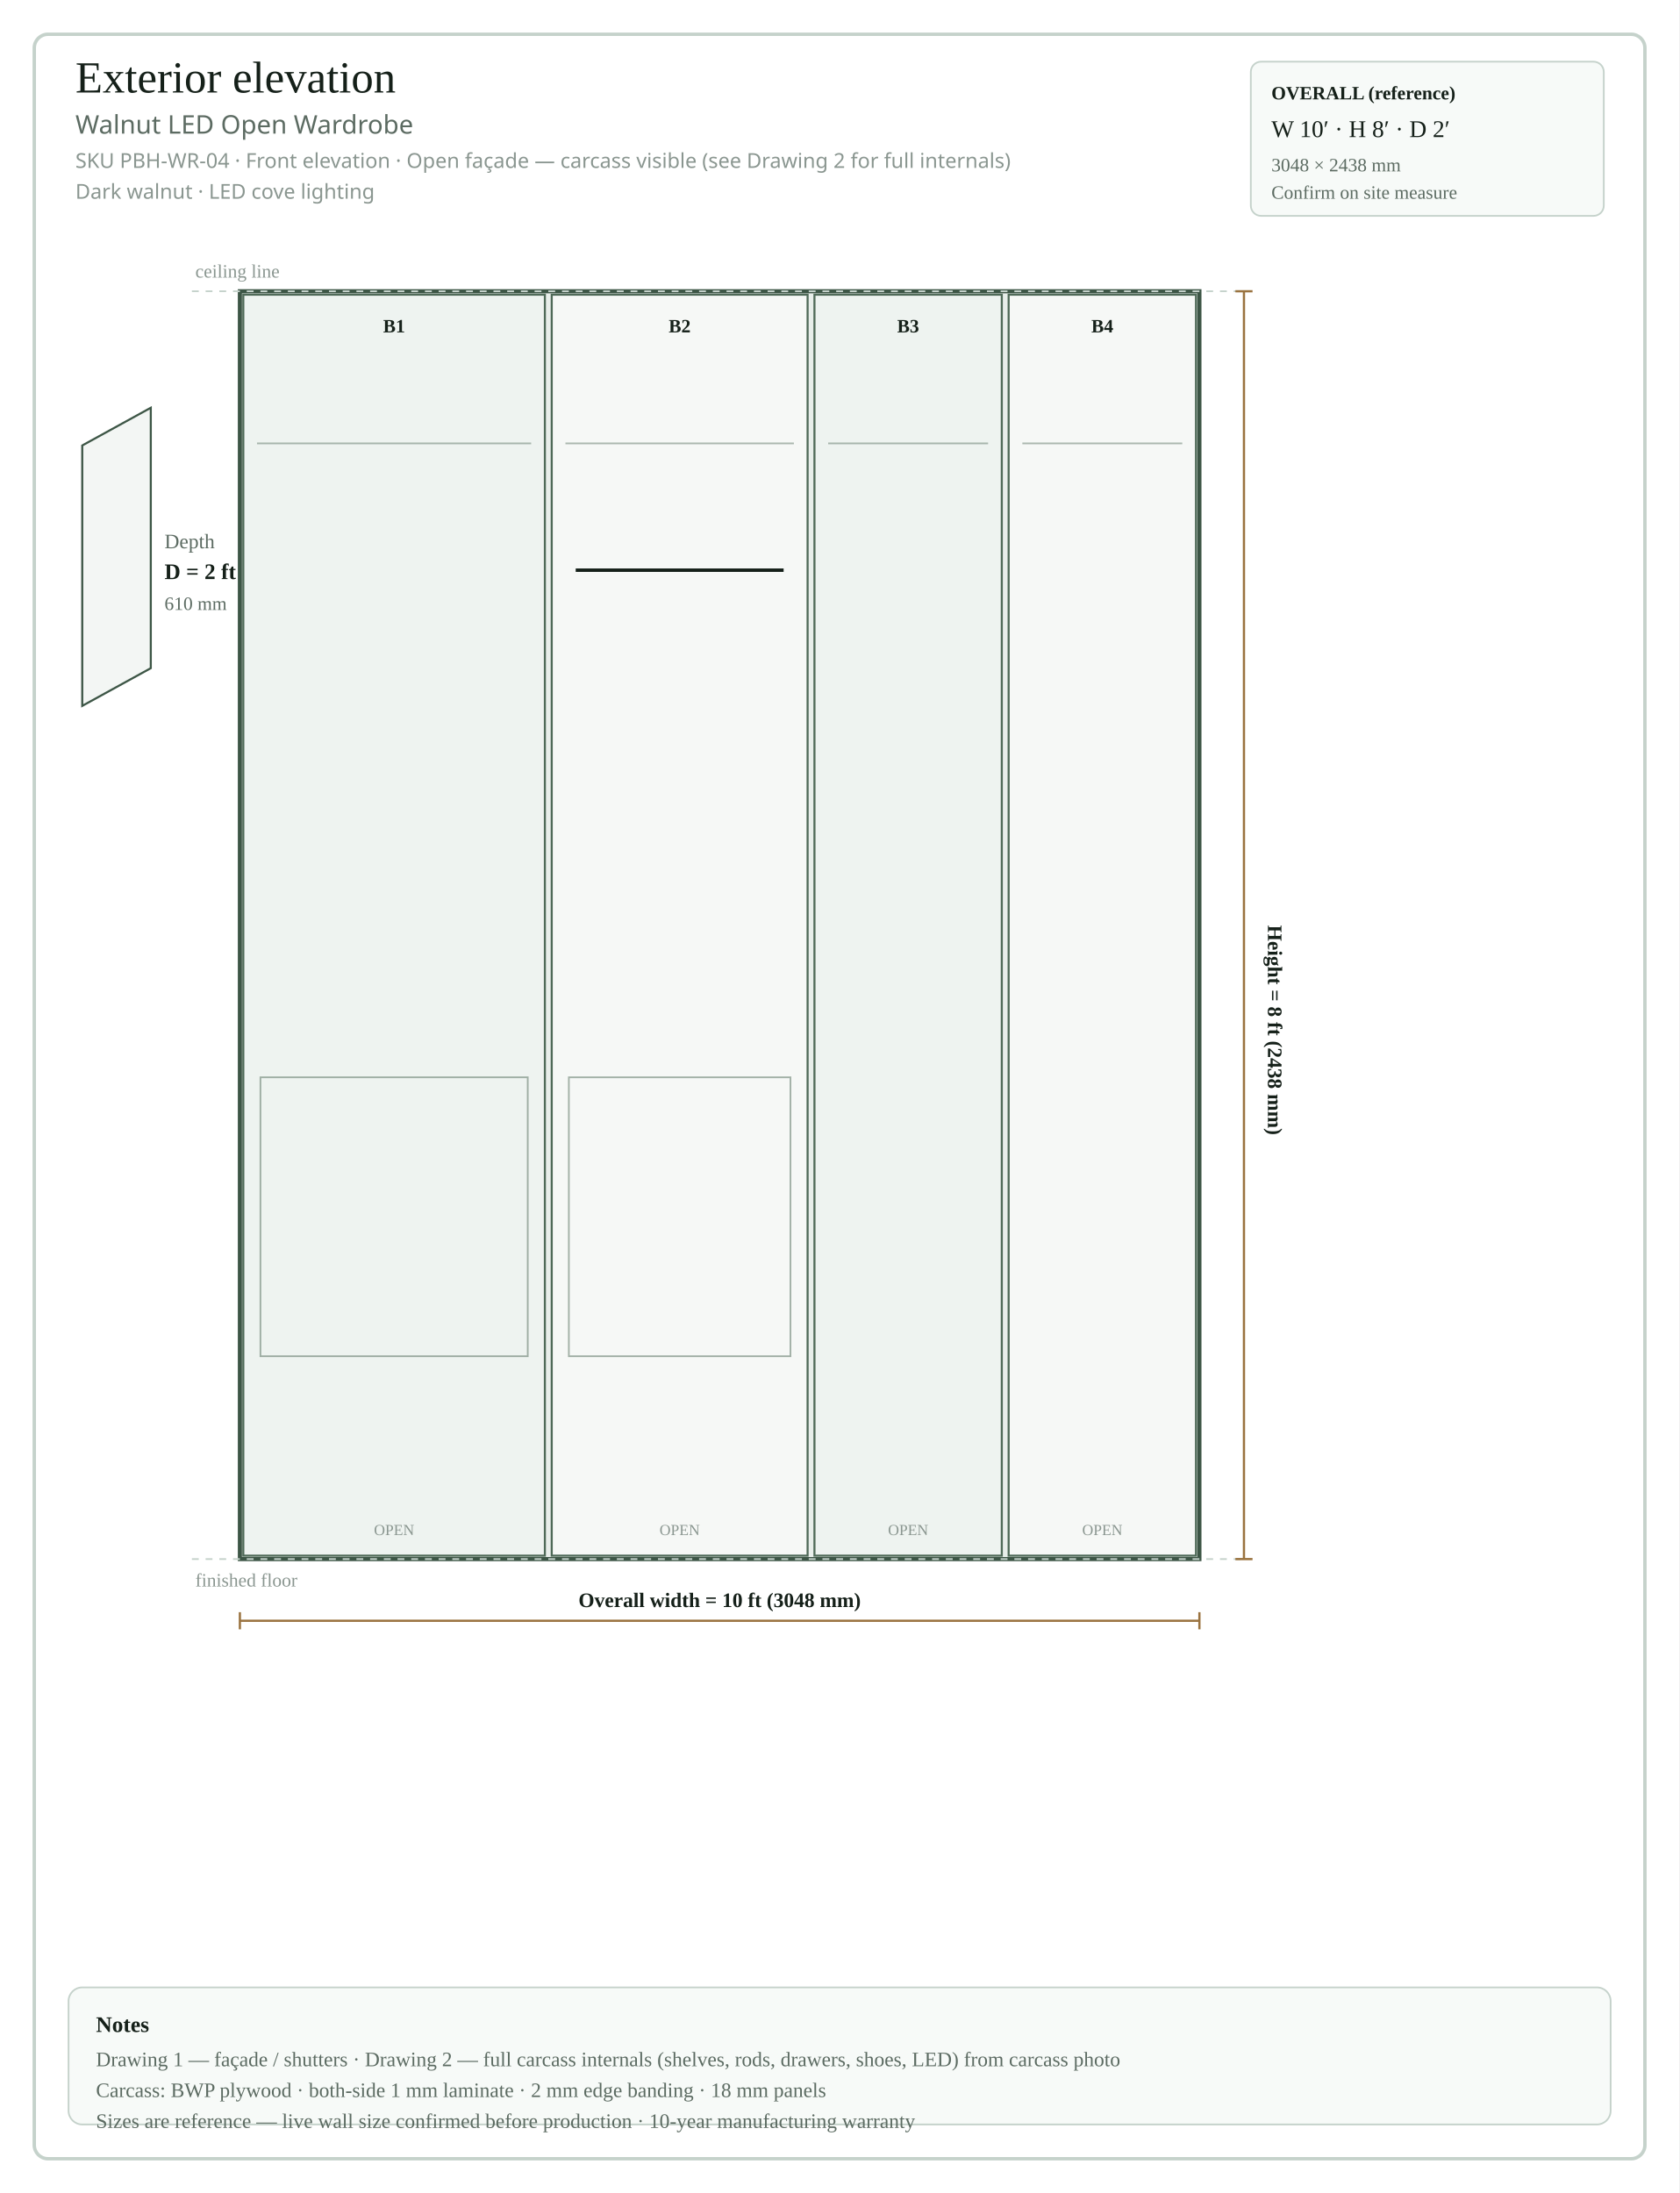
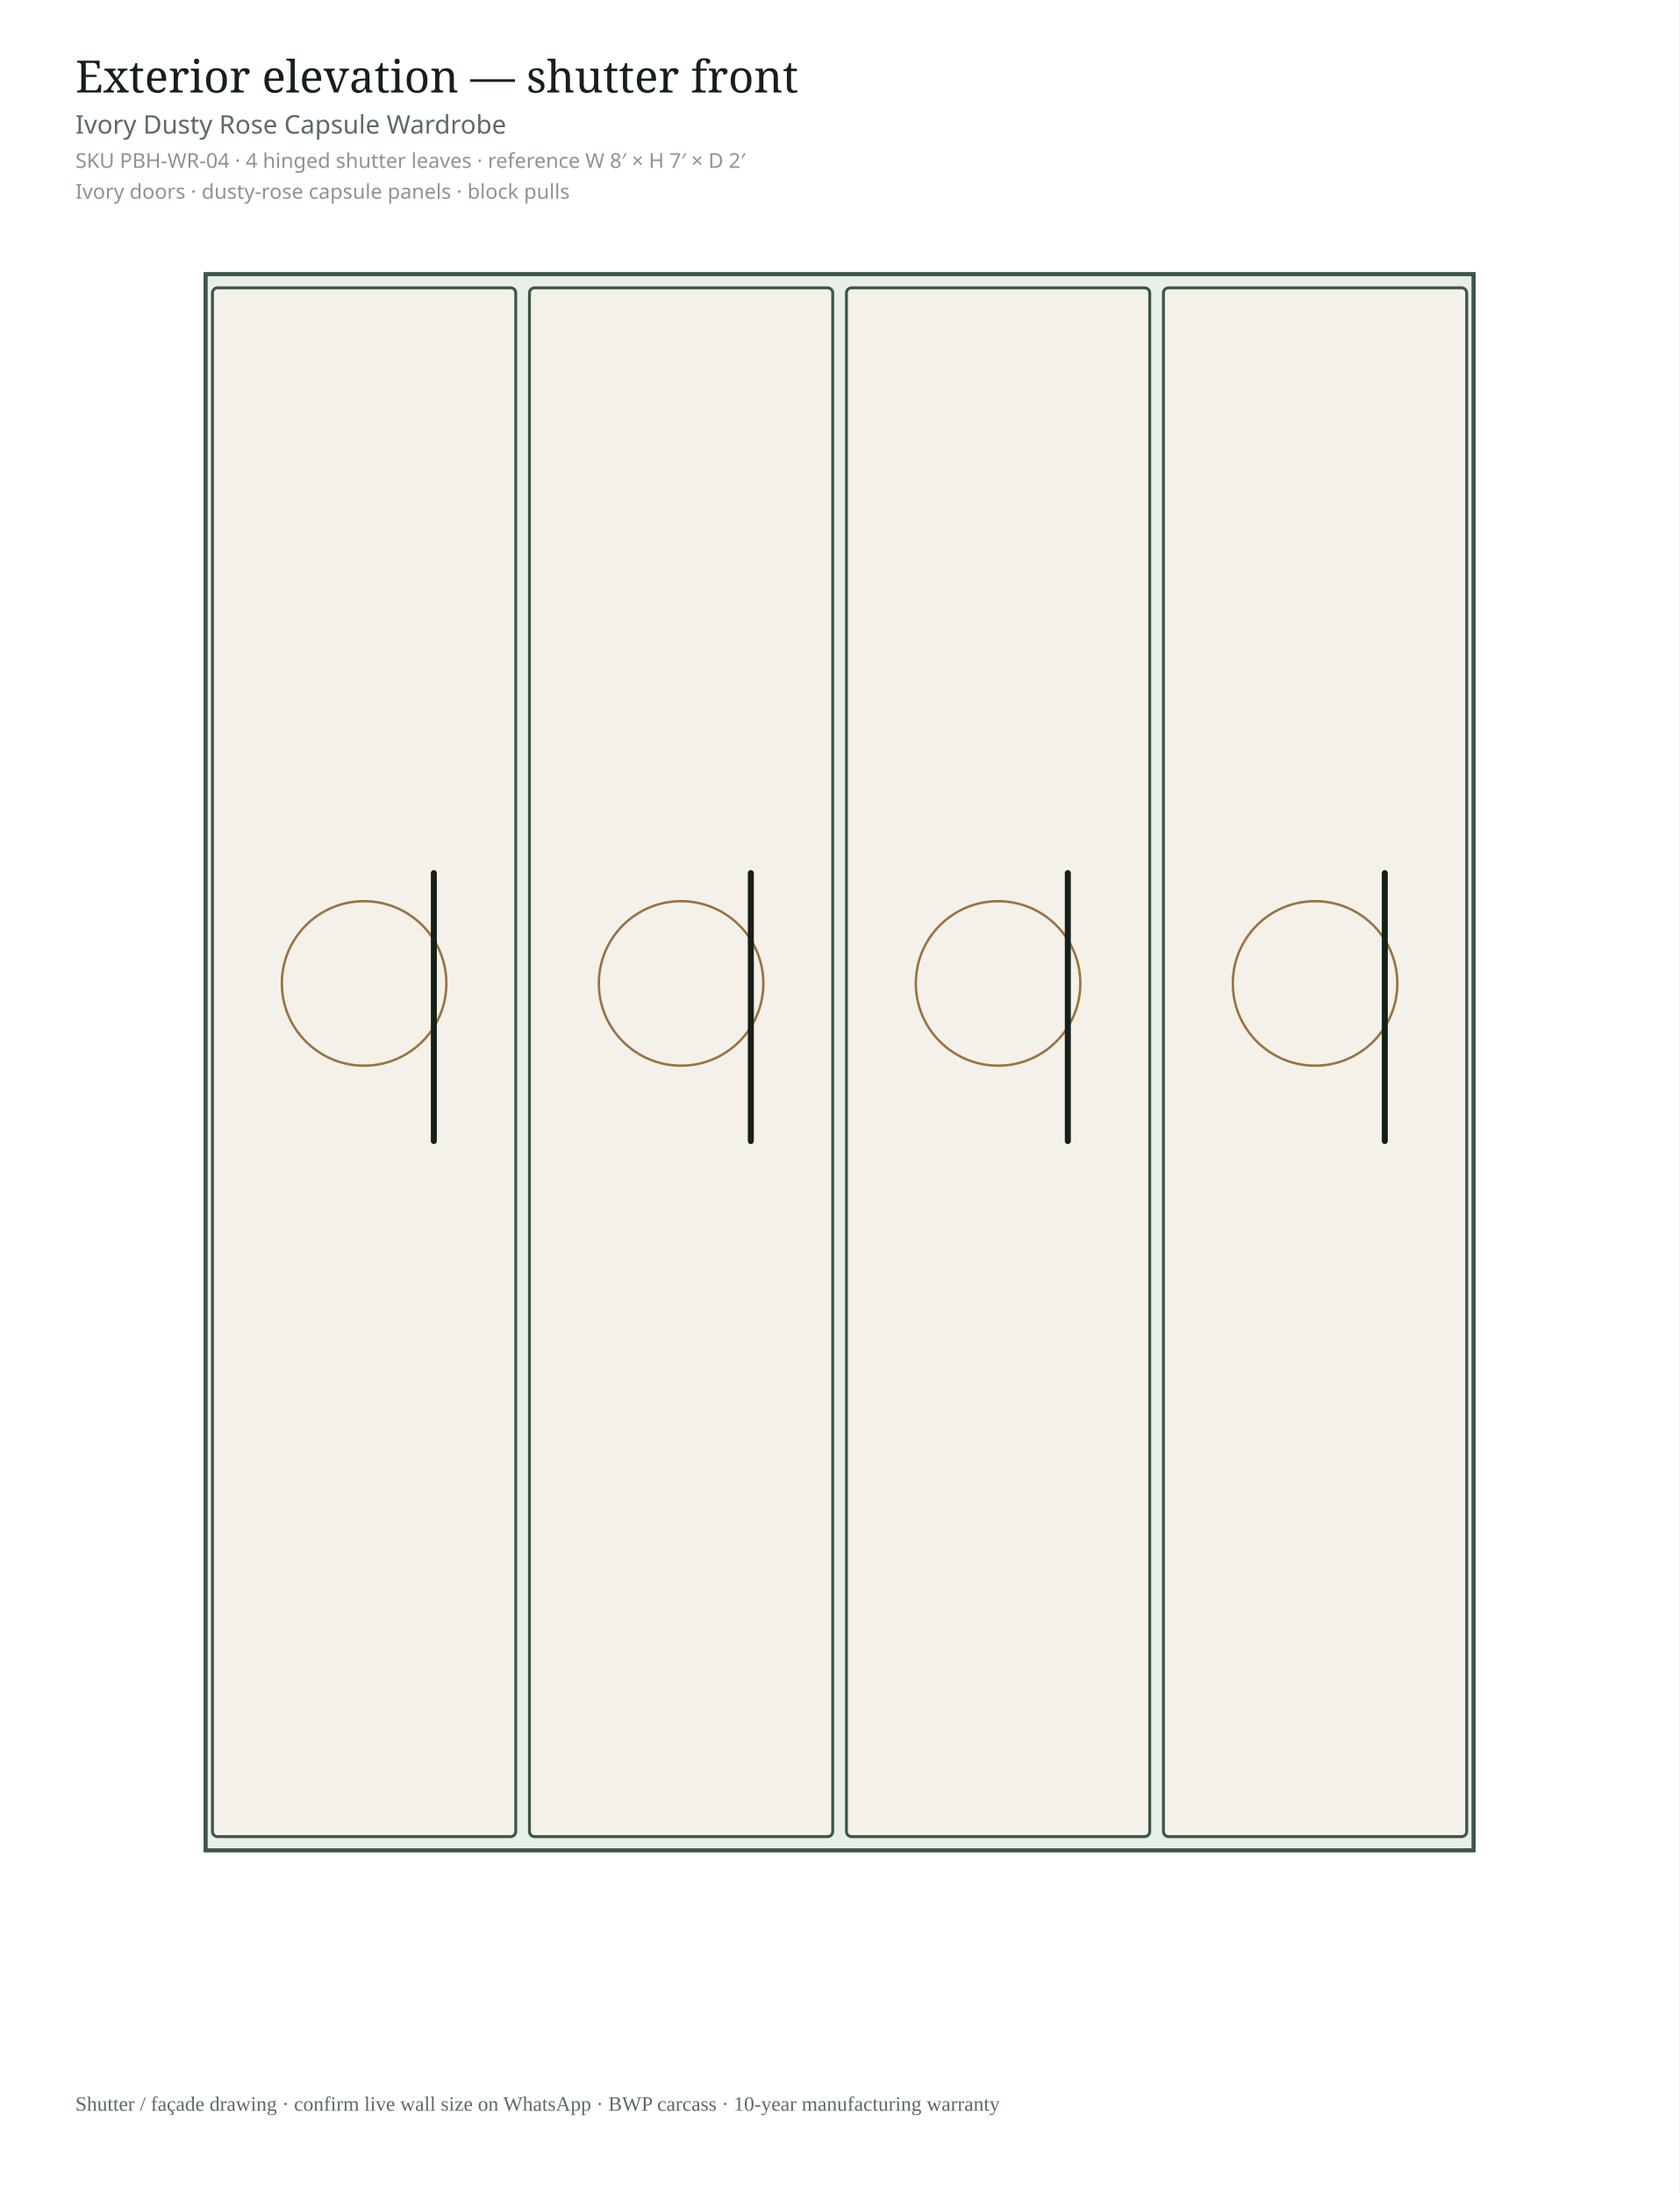
- <svg xmlns="http://www.w3.org/2000/svg" viewBox="0 0 980 1280" width="980" height="1280" preserveAspectRatio="xMidYMid meet" role="img">
-   <rect width="980" height="1280" fill="#ffffff" />
-   <rect x="20" y="20" width="940" height="1240" rx="8" fill="none" stroke="#c5d2cb" stroke-width="2" />
-   <text x="44" y="54" font-family="Georgia, 'Times New Roman', serif" font-size="26" fill="#152019">Exterior elevation</text>
-   <text x="44" y="78" font-family="system-ui,sans-serif" font-size="15" fill="#5c6b62">Walnut LED Open Wardrobe</text>
-   <text x="44" y="98" font-family="system-ui,sans-serif" font-size="12" fill="#8a9690">SKU PBH-WR-04 · Front elevation · Open façade — carcass visible (see Drawing 2 for full internals)</text>
-   <text x="44" y="116" font-family="system-ui,sans-serif" font-size="12" fill="#8a9690">Dark walnut · LED cove lighting</text>
-   <rect x="730" y="36" width="206" height="90" rx="6" fill="#f7faf8" stroke="#c5d2cb" />
-   <text x="742" y="58" font-size="11" font-weight="700" fill="#152019">OVERALL (reference)</text>
-   <text x="742" y="80" font-size="14" fill="#152019">W 10′ · H 8′ · D 2′</text>
-   <text x="742" y="100" font-size="11" fill="#5c6b62">3048 × 2438 mm</text>
-   <text x="742" y="116" font-size="11" fill="#5c6b62">Confirm on site measure</text>
-   <rect x="140" y="170" width="560" height="740" fill="#e8eeea" stroke="#3d5646" stroke-width="2.4" />
-   <rect x="142" y="172" width="176" height="736" fill="#eef3f0" stroke="#4f6a58" stroke-width="1.2" />
-   <text x="230" y="194" text-anchor="middle" font-size="11" font-weight="700" fill="#152019">B1</text>
-   <line x1="150" y1="258.8" x2="310" y2="258.8" stroke="#4f6a58" stroke-width="1" opacity="0.45" />
-   <rect x="152" y="628.8" width="156" height="162.8" fill="none" stroke="#4f6a58" stroke-width="1" opacity="0.5" />
-   <text x="230" y="896" text-anchor="middle" font-size="9" fill="#8a9690">OPEN</text>
-   <rect x="322" y="172" width="149.333" height="736" fill="#f6f8f6" stroke="#4f6a58" stroke-width="1.2" />
-   <text x="396.667" y="194" text-anchor="middle" font-size="11" font-weight="700" fill="#152019">B2</text>
-   <line x1="330" y1="258.8" x2="463.333" y2="258.8" stroke="#4f6a58" stroke-width="1" opacity="0.45" />
-   <line x1="336" y1="332.8" x2="457.333" y2="332.8" stroke="#152019" stroke-width="2" />
-   <rect x="332" y="628.8" width="129.333" height="162.8" fill="none" stroke="#4f6a58" stroke-width="1" opacity="0.5" />
-   <text x="396.667" y="896" text-anchor="middle" font-size="9" fill="#8a9690">OPEN</text>
-   <rect x="475.333" y="172" width="109.333" height="736" fill="#eef3f0" stroke="#4f6a58" stroke-width="1.2" />
-   <text x="530" y="194" text-anchor="middle" font-size="11" font-weight="700" fill="#152019">B3</text>
-   <line x1="483.333" y1="258.8" x2="576.667" y2="258.8" stroke="#4f6a58" stroke-width="1" opacity="0.45" />
-   <text x="530" y="896" text-anchor="middle" font-size="9" fill="#8a9690">OPEN</text>
-   <rect x="588.667" y="172" width="109.333" height="736" fill="#f6f8f6" stroke="#4f6a58" stroke-width="1.2" />
-   <text x="643.333" y="194" text-anchor="middle" font-size="11" font-weight="700" fill="#152019">B4</text>
-   <line x1="596.667" y1="258.8" x2="690" y2="258.8" stroke="#4f6a58" stroke-width="1" opacity="0.45" />
-   <text x="643.333" y="896" text-anchor="middle" font-size="9" fill="#8a9690">OPEN</text>
-   <line x1="112" y1="170" x2="728" y2="170" stroke="#c5d2cb" stroke-dasharray="4 4" />
-   <text x="114" y="162" font-size="11" fill="#8a9690">ceiling line</text>
-   <line x1="112" y1="910" x2="728" y2="910" stroke="#c5d2cb" stroke-dasharray="4 4" />
-   <text x="114" y="926" font-size="11" fill="#8a9690">finished floor</text>
-   <line x1="140" y1="946" x2="700" y2="946" stroke="#9a7340" stroke-width="1.3" />
-   <line x1="140" y1="941" x2="140" y2="951" stroke="#9a7340" stroke-width="1.3" />
-   <line x1="700" y1="941" x2="700" y2="951" stroke="#9a7340" stroke-width="1.3" />
-   <text x="420" y="938" text-anchor="middle" font-size="12" font-weight="700" fill="#152019">Overall width = 10 ft (3048 mm)</text>
-   <line x1="726" y1="170" x2="726" y2="910" stroke="#9a7340" stroke-width="1.3" />
-   <line x1="721" y1="170" x2="731" y2="170" stroke="#9a7340" stroke-width="1.3" />
-   <line x1="721" y1="910" x2="731" y2="910" stroke="#9a7340" stroke-width="1.3" />
-   <text x="740" y="540" font-size="12" font-weight="700" fill="#152019" transform="rotate(90 740 540)">Height = 8 ft (2438 mm)</text>
-   <g transform="translate(48, 220)">
-     <polygon points="0,40 40,18 40,170 0,192" fill="#f3f6f4" stroke="#3d5646" stroke-width="1.2" />
-     <text x="48" y="100" font-size="12" fill="#5c6b62">Depth</text>
-     <text x="48" y="118" font-size="13" font-weight="700" fill="#152019">D = 2 ft</text>
-     <text x="48" y="136" font-size="11" fill="#5c6b62">610 mm</text>
-   </g>
-   <rect x="40" y="1160" width="900" height="80" rx="8" fill="#f7faf8" stroke="#c5d2cb" />
-   <text x="56" y="1186" font-size="13" font-weight="700" fill="#152019">Notes</text>
-   <text x="56" y="1206" font-size="12" fill="#5c6b62">Drawing 1 — façade / shutters · Drawing 2 — full carcass internals (shelves, rods, drawers, shoes, LED) from carcass photo</text>
-   <text x="56" y="1224" font-size="12" fill="#5c6b62">Carcass: BWP plywood · both-side 1 mm laminate · 2 mm edge banding · 18 mm panels</text>
-   <text x="56" y="1242" font-size="12" fill="#5c6b62">Sizes are reference — live wall size confirmed before production · 10-year manufacturing warranty</text>
+ <svg xmlns="http://www.w3.org/2000/svg" viewBox="0 0 980 1280" width="980" height="1280">
+   <rect width="980" height="1280" fill="#fff" />
+   <text x="44" y="54" font-family="Georgia,serif" font-size="26" fill="#152019">Exterior elevation — shutter front</text>
+   <text x="44" y="78" font-family="system-ui,sans-serif" font-size="15" fill="#5c6b62">Ivory Dusty Rose Capsule Wardrobe</text>
+   <text x="44" y="98" font-family="system-ui,sans-serif" font-size="12" fill="#8a9690">SKU PBH-WR-04 · 4 hinged shutter leaves · reference W 8′ × H 7′ × D 2′</text>
+   <text x="44" y="116" font-family="system-ui,sans-serif" font-size="12" fill="#8a9690">Ivory doors · dusty-rose capsule panels · block pulls</text>
+   <rect x="120" y="160" width="740" height="920" fill="#e8eeea" stroke="#3d5646" stroke-width="2.4" />
+   <rect x="124" y="168" width="177" height="904" rx="3" fill="#f4f1ea" stroke="#3d5646" stroke-width="1.7" />
+   <circle cx="212.5" cy="574" r="48" fill="none" stroke="#9a7340" stroke-width="1.4" />
+   <line x1="253.2" y1="509.6" x2="253.2" y2="666" stroke="#152019" stroke-width="3.5" stroke-linecap="round" />
+   <rect x="309" y="168" width="177" height="904" rx="3" fill="#f4f1ea" stroke="#3d5646" stroke-width="1.7" />
+   <circle cx="397.5" cy="574" r="48" fill="none" stroke="#9a7340" stroke-width="1.4" />
+   <line x1="438.2" y1="509.6" x2="438.2" y2="666" stroke="#152019" stroke-width="3.5" stroke-linecap="round" />
+   <rect x="494" y="168" width="177" height="904" rx="3" fill="#f4f1ea" stroke="#3d5646" stroke-width="1.7" />
+   <circle cx="582.5" cy="574" r="48" fill="none" stroke="#9a7340" stroke-width="1.4" />
+   <line x1="623.2" y1="509.6" x2="623.2" y2="666" stroke="#152019" stroke-width="3.5" stroke-linecap="round" />
+   <rect x="679" y="168" width="177" height="904" rx="3" fill="#f4f1ea" stroke="#3d5646" stroke-width="1.7" />
+   <circle cx="767.5" cy="574" r="48" fill="none" stroke="#9a7340" stroke-width="1.4" />
+   <line x1="808.2" y1="509.6" x2="808.2" y2="666" stroke="#152019" stroke-width="3.5" stroke-linecap="round" />
+   <text x="44" y="1232" font-size="12" fill="#5c6b62">Shutter / façade drawing · confirm live wall size on WhatsApp · BWP carcass · 10-year manufacturing warranty</text>
</svg>
